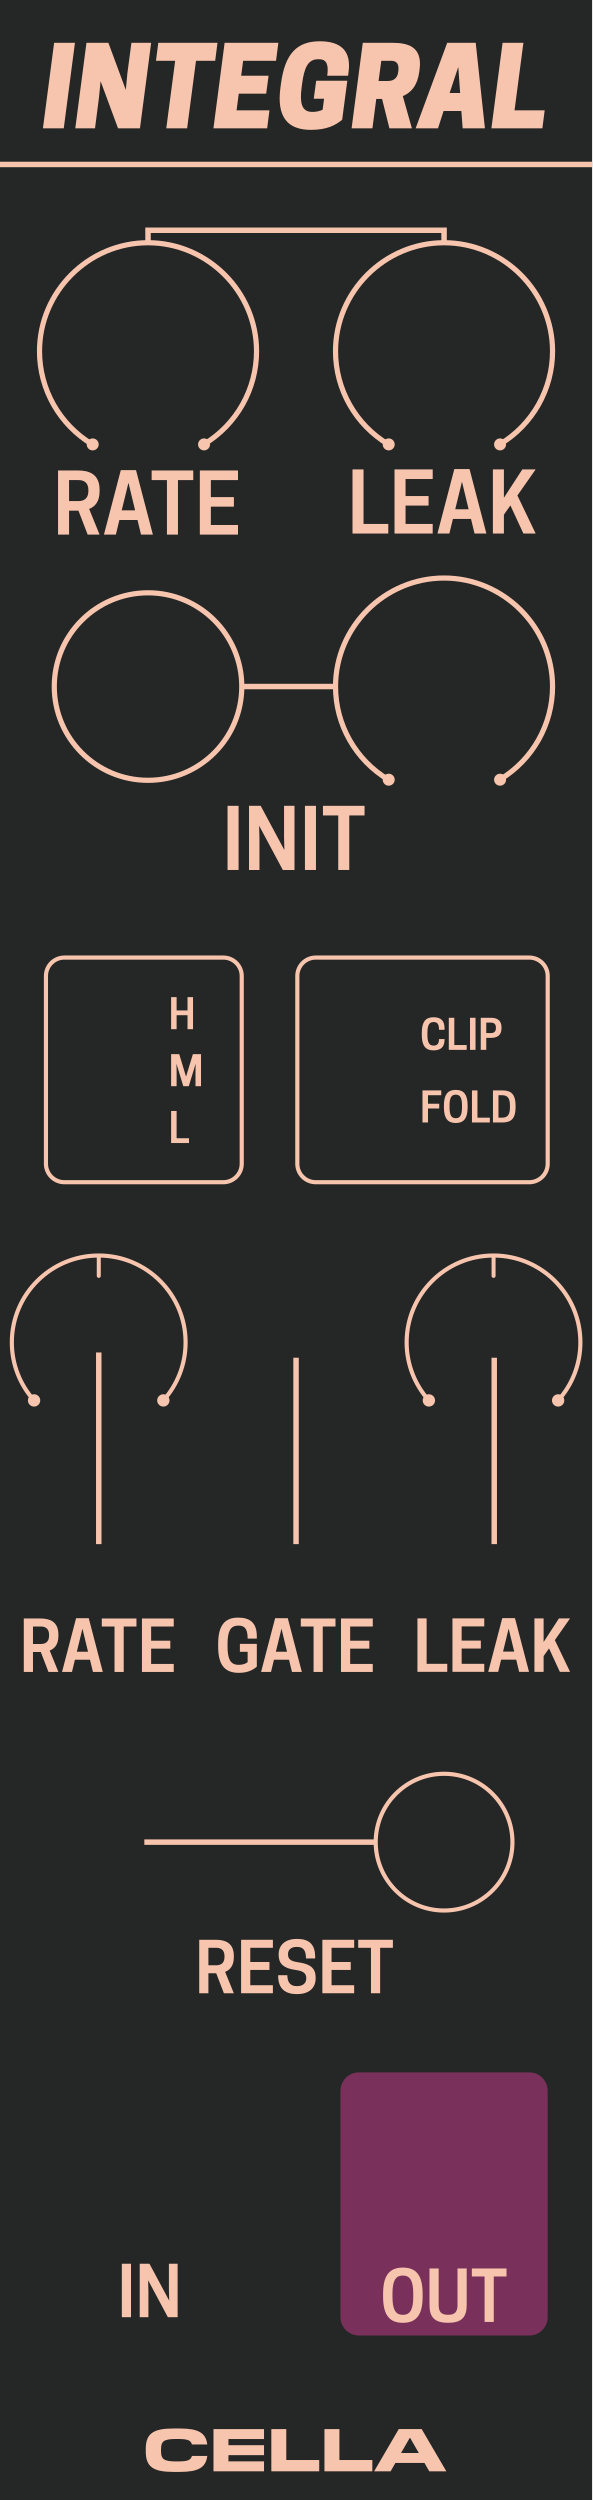
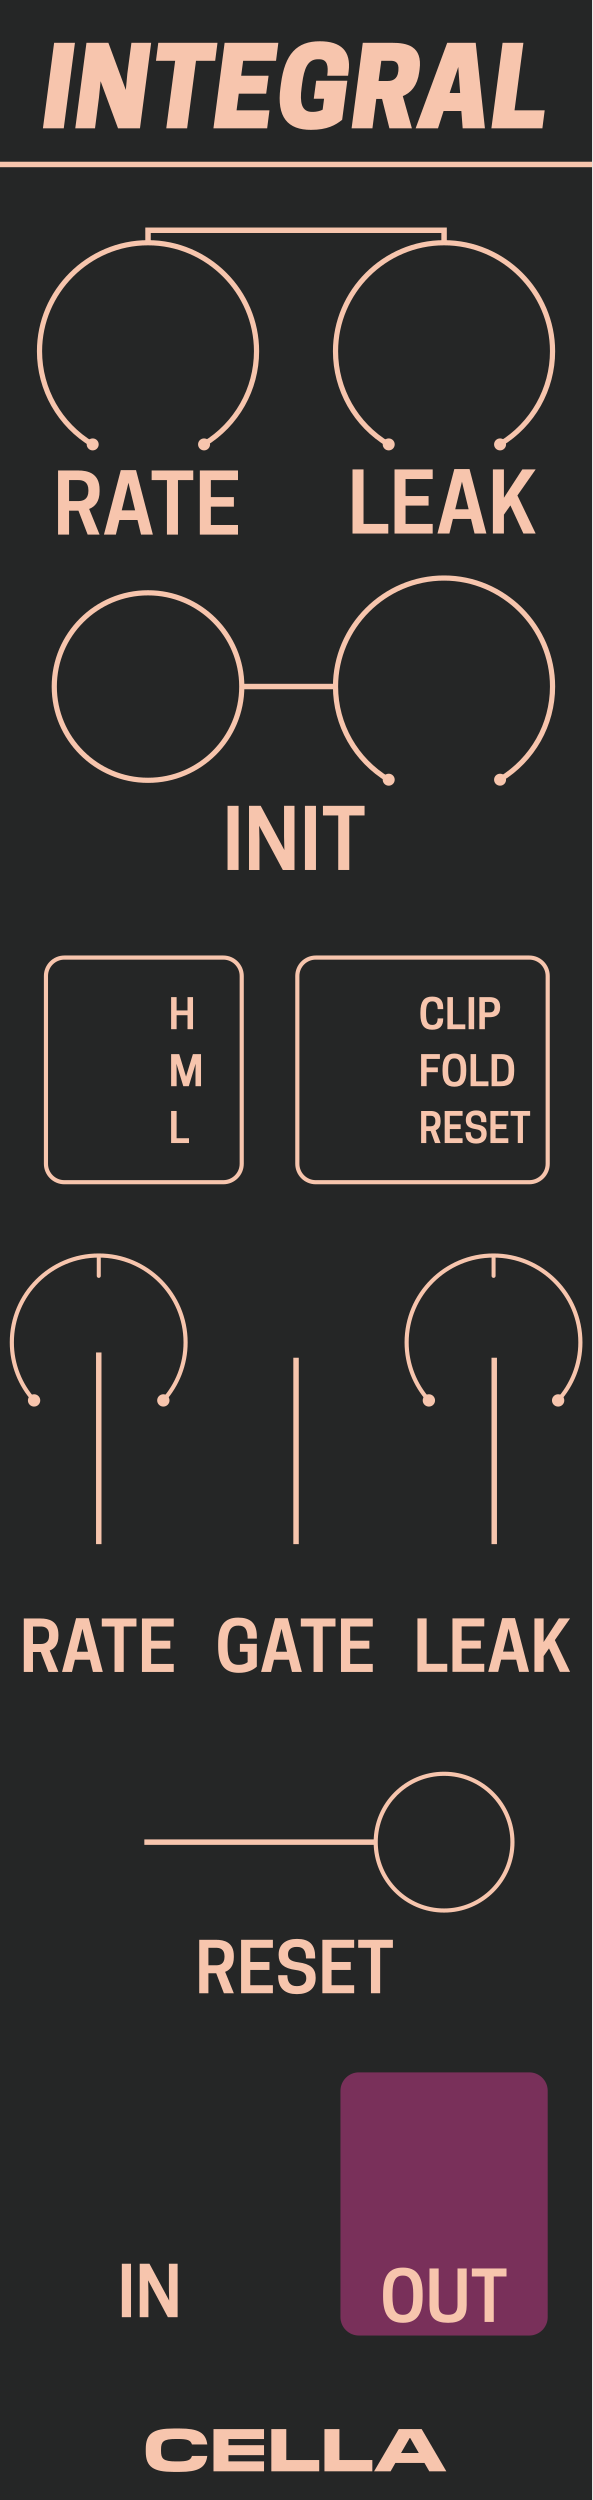
<svg xmlns="http://www.w3.org/2000/svg" width="100%" height="100%" viewBox="0 0 90 380" version="1.1" xml:space="preserve" style="fill-rule:evenodd;clip-rule:evenodd;stroke-linejoin:round;stroke-miterlimit:1.5;">
  <g id="Layer1">
    <rect x="0" y="0" width="90" height="380" style="fill:#252626;" />
    <path d="M83.25,317.8C83.25,316.255 81.995,315 80.45,315L54.55,315C53.005,315 51.75,316.255 51.75,317.8L51.75,352.2C51.75,353.745 53.005,355 54.55,355L80.45,355C81.995,355 83.25,353.745 83.25,352.2L83.25,317.8Z" style="fill:#79305a;" />
    <path d="M0,25L90,25" style="fill:none;stroke:#f7c5ad;stroke-width:0.83px;" />
    <rect x="18.518" y="344.088" width="1.396" height="8.125" style="fill:#f7c5ad;fill-rule:nonzero;" />
    <path d="M26.997,344.088L25.674,344.088L25.674,347.973L25.716,349.692L22.716,344.088L21.237,344.088L21.237,352.213L22.56,352.213L22.56,348.327L22.518,346.608L25.518,352.213L26.997,352.213L26.997,344.088Z" style="fill:#f7c5ad;fill-rule:nonzero;" />
    <path d="M31.677,299.941L32.865,299.941L34.031,302.973L35.542,302.973L34.219,299.723C34.958,299.431 35.542,298.795 35.542,297.493L35.542,297.285C35.542,295.223 34.094,294.848 32.823,294.848L30.281,294.848L30.281,302.973L31.677,302.973L31.677,299.941ZM31.677,298.723L31.677,296.066L32.875,296.066C33.417,296.066 34.125,296.264 34.125,297.337L34.125,297.452C34.125,298.525 33.417,298.723 32.875,298.723L31.677,298.723Z" style="fill:#f7c5ad;fill-rule:nonzero;" />
    <path d="M36.646,294.848L36.646,302.973L41.479,302.973L41.479,301.754L38.042,301.754L38.042,299.431L40.958,299.431L40.958,298.223L38.042,298.223L38.042,296.066L41.479,296.066L41.479,294.848L36.646,294.848Z" style="fill:#f7c5ad;fill-rule:nonzero;" />
    <path d="M44.917,299.431C46.156,299.598 46.552,299.973 46.552,300.681L46.552,300.743C46.552,301.42 46.052,301.889 45.177,301.889L45.083,301.889C44.208,301.889 43.677,301.389 43.677,300.233L42.281,300.233L42.281,300.337C42.281,302.202 43.271,303.108 45.135,303.108C46.948,303.108 47.979,302.212 47.979,300.691L47.979,300.577C47.979,299.15 47.135,298.514 45.365,298.275C44.083,298.098 43.781,297.723 43.781,297.056L43.781,296.993C43.781,296.358 44.281,295.931 45.052,295.931L45.146,295.931C46.115,295.931 46.51,296.473 46.51,297.691L47.906,297.691L47.906,297.452C47.906,295.618 47.063,294.712 45.135,294.712C43.375,294.712 42.354,295.629 42.354,297.066L42.354,297.17C42.354,298.514 43.146,299.191 44.917,299.431Z" style="fill:#f7c5ad;fill-rule:nonzero;" />
    <path d="M49,294.848L49,302.973L53.833,302.973L53.833,301.754L50.396,301.754L50.396,299.431L53.313,299.431L53.313,298.223L50.396,298.223L50.396,296.066L53.833,296.066L53.833,294.848L49,294.848Z" style="fill:#f7c5ad;fill-rule:nonzero;" />
    <path d="M57.781,296.066L59.719,296.066L59.719,294.848L54.448,294.848L54.448,296.066L56.385,296.066L56.385,302.973L57.781,302.973L57.781,296.066Z" style="fill:#f7c5ad;fill-rule:nonzero;" />
    <path d="M61.24,353.068C63.271,353.068 64.24,351.891 64.24,349.078L64.24,348.662C64.24,345.849 63.271,344.672 61.24,344.672C59.198,344.672 58.229,345.849 58.229,348.662L58.229,349.078C58.229,351.891 59.198,353.068 61.24,353.068ZM61.187,351.849C60.052,351.849 59.656,350.912 59.656,349.078L59.656,348.662C59.656,346.828 60.052,345.891 61.187,345.891L61.281,345.891C62.417,345.891 62.812,346.828 62.812,348.662L62.812,349.078C62.812,350.912 62.417,351.849 61.281,351.849L61.187,351.849Z" style="fill:#f7c5ad;fill-rule:nonzero;" />
    <path d="M68.115,353.068C70.167,353.068 70.937,352.203 70.937,350.38L70.937,344.808L69.542,344.808L69.542,350.328C69.542,351.401 69.156,351.849 68.115,351.849C67.062,351.849 66.677,351.401 66.677,350.328L66.677,344.808L65.281,344.808L65.281,350.38C65.281,352.203 66.052,353.068 68.115,353.068Z" style="fill:#f7c5ad;fill-rule:nonzero;" />
    <path d="M75.052,346.026L76.99,346.026L76.99,344.808L71.719,344.808L71.719,346.026L73.656,346.026L73.656,352.933L75.052,352.933L75.052,346.026Z" style="fill:#f7c5ad;fill-rule:nonzero;" />
    <path d="M11.392,6.507L8.225,6.507L6.525,19.507L9.692,19.507L11.392,6.507Z" style="fill:#f7c5ad;fill-rule:nonzero;" />
    <path d="M22.975,6.507L19.975,6.507L19.358,11.173L19.125,13.673L16.475,6.507L13.142,6.507L11.442,19.507L14.442,19.507L15.042,14.84L15.292,12.34L17.942,19.507L21.275,19.507L22.975,6.507Z" style="fill:#f7c5ad;fill-rule:nonzero;" />
    <path d="M29.792,9.24L32.708,9.24L33.058,6.507L24.058,6.507L23.708,9.24L26.625,9.24L25.275,19.507L28.442,19.507L29.792,9.24Z" style="fill:#f7c5ad;fill-rule:nonzero;" />
    <path d="M34.142,6.507L32.442,19.507L40.608,19.507L40.958,16.773L35.958,16.773L36.292,14.24L40.458,14.24L40.825,11.507L36.658,11.507L36.958,9.24L41.958,9.24L42.308,6.507L34.142,6.507Z" style="fill:#f7c5ad;fill-rule:nonzero;" />
    <path d="M47.258,19.74C49.725,19.74 51.008,19.023 52.008,18.207L52.792,12.273L48.058,12.273L47.692,15.007L49.258,15.007L49.042,16.673C48.708,16.857 48.092,17.007 47.608,17.007L47.425,17.007C45.842,17.007 45.542,15.607 45.842,13.34L45.925,12.707C46.225,10.457 46.742,9.007 48.325,9.007L48.508,9.007C49.758,9.007 49.942,10.007 49.742,11.507L52.908,11.507L52.992,10.857C53.392,7.723 51.792,6.273 48.608,6.273C45.108,6.273 43.308,8.207 42.708,12.707L42.625,13.34C42.025,17.84 43.758,19.74 47.258,19.74Z" style="fill:#f7c5ad;fill-rule:nonzero;" />
    <path d="M57.542,12.307L57.958,9.24L59.408,9.24C60.025,9.24 60.675,9.44 60.558,10.673L60.542,10.857C60.425,12.057 59.608,12.307 58.992,12.307L57.542,12.307ZM57.192,15.04L58.075,15.04L59.192,19.507L62.608,19.507L61.225,14.607C62.442,14.107 63.442,13.057 63.725,10.94L63.775,10.573C64.258,6.973 61.825,6.507 59.625,6.507L55.142,6.507L53.442,19.507L56.608,19.507L57.192,15.04Z" style="fill:#f7c5ad;fill-rule:nonzero;" />
    <path d="M67.975,6.507L63.175,19.507L66.575,19.507L67.425,16.873L70.125,16.873L70.325,19.507L73.708,19.507L72.308,6.507L67.975,6.507ZM69.658,10.173L69.942,14.14L68.342,14.14L69.658,10.173Z" style="fill:#f7c5ad;fill-rule:nonzero;" />
    <path d="M82.442,19.507L82.792,16.773L78.208,16.773L79.558,6.507L76.392,6.507L74.692,19.507L82.442,19.507Z" style="fill:#f7c5ad;fill-rule:nonzero;" />
    <path d="M27.327,375.731C30.077,375.731 31.287,375.117 31.507,373.302L29.178,373.302C28.977,373.953 28.546,374.136 26.96,374.136L26.74,374.136C24.797,374.136 24.476,373.724 24.476,372.541L24.476,372.33C24.476,371.13 24.797,370.726 26.74,370.726L26.96,370.726C28.546,370.726 28.977,370.91 29.178,371.56L31.507,371.56C31.287,369.745 30.077,369.131 27.327,369.131L26.373,369.131C23.321,369.131 22.157,369.874 22.157,372.23L22.157,372.633C22.157,374.989 23.321,375.731 26.373,375.731L27.327,375.731Z" style="fill:#f7c5ad;fill-rule:nonzero;" />
    <path d="M40.132,374.127L34.724,374.127L34.724,373.183L40.132,373.183L40.132,371.67L34.724,371.67L34.724,370.735L40.132,370.735L40.132,369.223L32.451,369.223L32.451,375.64L40.132,375.64L40.132,374.127Z" style="fill:#f7c5ad;fill-rule:nonzero;" />
    <path d="M48.52,373.925L43.515,373.925L43.515,369.223L41.242,369.223L41.242,375.64L48.52,375.64L48.52,373.925Z" style="fill:#f7c5ad;fill-rule:nonzero;" />
    <path d="M56.596,373.925L51.591,373.925L51.591,369.223L49.317,369.223L49.317,375.64L56.596,375.64L56.596,373.925Z" style="fill:#f7c5ad;fill-rule:nonzero;" />
    <path d="M64.094,369.223L60.611,369.223L56.862,375.64L59.373,375.64L60.097,374.365L64.516,374.365L65.249,375.64L67.843,375.64L64.094,369.223ZM62.353,370.58L63.654,372.853L60.959,372.853L62.27,370.58L62.353,370.58Z" style="fill:#f7c5ad;fill-rule:nonzero;" />
    <path d="M10.5,77.624L11.925,77.624L13.325,81.261L15.137,81.261L13.55,77.361C14.437,77.011 15.137,76.249 15.137,74.686L15.137,74.436C15.137,71.961 13.4,71.511 11.875,71.511L8.825,71.511L8.825,81.261L10.5,81.261L10.5,77.624ZM10.5,76.161L10.5,72.974L11.937,72.974C12.587,72.974 13.437,73.211 13.437,74.499L13.437,74.636C13.437,75.924 12.587,76.161 11.937,76.161L10.5,76.161Z" style="fill:#f7c5ad;fill-rule:nonzero;" />
    <path d="M18.362,71.461L15.8,81.261L17.612,81.261L18.15,79.036L20.9,79.036L21.437,81.261L23.237,81.261L20.675,71.461L18.362,71.461ZM19.525,73.374L20.537,77.574L18.5,77.574L19.525,73.374Z" style="fill:#f7c5ad;fill-rule:nonzero;" />
    <path d="M27.05,72.974L29.375,72.974L29.375,71.511L23.05,71.511L23.05,72.974L25.375,72.974L25.375,81.261L27.05,81.261L27.05,72.974Z" style="fill:#f7c5ad;fill-rule:nonzero;" />
    <path d="M30.375,71.511L30.375,81.261L36.175,81.261L36.175,79.799L32.05,79.799L32.05,77.011L35.55,77.011L35.55,75.561L32.05,75.561L32.05,72.974L36.175,72.974L36.175,71.511L30.375,71.511Z" style="fill:#f7c5ad;fill-rule:nonzero;" />
    <path d="M59.019,81.1L59.019,79.638L55.256,79.638L55.256,71.35L53.581,71.35L53.581,81.1L59.019,81.1Z" style="fill:#f7c5ad;fill-rule:nonzero;" />
    <path d="M59.969,71.35L59.969,81.1L65.769,81.1L65.769,79.638L61.644,79.638L61.644,76.85L65.144,76.85L65.144,75.4L61.644,75.4L61.644,72.813L65.769,72.813L65.769,71.35L59.969,71.35Z" style="fill:#f7c5ad;fill-rule:nonzero;" />
    <path d="M69.056,71.3L66.494,81.1L68.306,81.1L68.844,78.875L71.594,78.875L72.131,81.1L73.931,81.1L71.369,71.3L69.056,71.3ZM70.219,73.213L71.231,77.413L69.194,77.413L70.219,73.213Z" style="fill:#f7c5ad;fill-rule:nonzero;" />
    <path d="M76.594,71.35L74.919,71.35L74.919,81.1L76.594,81.1L76.594,78.225L77.581,76.825L79.556,81.1L81.419,81.1L78.644,75.313L81.419,71.35L79.394,71.35L76.594,75.663L76.594,71.35Z" style="fill:#f7c5ad;fill-rule:nonzero;" />
    <path d="M5.012,251.105L6.2,251.105L7.366,254.136L8.877,254.136L7.554,250.886C8.294,250.595 8.877,249.959 8.877,248.657L8.877,248.449C8.877,246.386 7.429,246.011 6.158,246.011L3.616,246.011L3.616,254.136L5.012,254.136L5.012,251.105ZM5.012,249.886L5.012,247.23L6.21,247.23C6.752,247.23 7.46,247.428 7.46,248.501L7.46,248.615C7.46,249.688 6.752,249.886 6.21,249.886L5.012,249.886Z" style="fill:#f7c5ad;fill-rule:nonzero;" />
    <path d="M11.564,245.97L9.429,254.136L10.939,254.136L11.387,252.282L13.679,252.282L14.127,254.136L15.627,254.136L13.491,245.97L11.564,245.97ZM12.533,247.563L13.377,251.063L11.679,251.063L12.533,247.563Z" style="fill:#f7c5ad;fill-rule:nonzero;" />
    <path d="M18.804,247.23L20.741,247.23L20.741,246.011L15.471,246.011L15.471,247.23L17.408,247.23L17.408,254.136L18.804,254.136L18.804,247.23Z" style="fill:#f7c5ad;fill-rule:nonzero;" />
    <path d="M21.575,246.011L21.575,254.136L26.408,254.136L26.408,252.918L22.971,252.918L22.971,250.595L25.887,250.595L25.887,249.386L22.971,249.386L22.971,247.23L26.408,247.23L26.408,246.011L21.575,246.011Z" style="fill:#f7c5ad;fill-rule:nonzero;" />
    <path d="M36.307,254.272C37.682,254.272 38.484,253.813 39.036,253.324L39.036,249.865L36.464,249.865L36.464,251.074L37.641,251.074L37.641,252.647C37.37,252.865 36.932,253.053 36.359,253.053L36.266,253.053C34.984,253.053 34.589,252.115 34.589,250.282L34.589,249.865C34.589,248.032 34.995,247.095 36.193,247.095L36.286,247.095C37.307,247.095 37.641,247.772 37.641,249.063L39.036,249.063L39.036,248.709C39.036,246.73 38.068,245.876 36.203,245.876C34.172,245.876 33.161,247.053 33.161,249.865L33.161,250.282C33.161,253.095 34.172,254.272 36.307,254.272Z" style="fill:#f7c5ad;fill-rule:nonzero;" />
    <path d="M41.818,245.97L39.682,254.136L41.193,254.136L41.641,252.282L43.932,252.282L44.38,254.136L45.88,254.136L43.745,245.97L41.818,245.97ZM42.786,247.563L43.63,251.063L41.932,251.063L42.786,247.563Z" style="fill:#f7c5ad;fill-rule:nonzero;" />
    <path d="M49.057,247.23L50.995,247.23L50.995,246.011L45.724,246.011L45.724,247.23L47.661,247.23L47.661,254.136L49.057,254.136L49.057,247.23Z" style="fill:#f7c5ad;fill-rule:nonzero;" />
    <path d="M51.828,246.011L51.828,254.136L56.661,254.136L56.661,252.918L53.224,252.918L53.224,250.595L56.141,250.595L56.141,249.386L53.224,249.386L53.224,247.23L56.661,247.23L56.661,246.011L51.828,246.011Z" style="fill:#f7c5ad;fill-rule:nonzero;" />
-     <path d="M64.967,157.265L64.967,157.015C64.967,155.915 65.192,155.353 65.886,155.353L65.942,155.353C66.536,155.353 66.73,155.759 66.73,156.534L67.573,156.534L67.573,156.321C67.573,155.134 67.011,154.621 65.892,154.621C64.673,154.621 64.111,155.328 64.111,157.015L64.111,157.265C64.111,158.953 64.673,159.659 65.892,159.659C67.011,159.659 67.573,159.146 67.573,157.996L67.573,157.934L66.73,157.934C66.73,158.546 66.511,158.928 65.942,158.928L65.886,158.928C65.186,158.928 64.967,158.365 64.967,157.265Z" style="fill:#f7c5ad;fill-rule:nonzero;" />
-     <path d="M70.936,159.578L70.936,158.846L69.055,158.846L69.055,154.703L68.217,154.703L68.217,159.578L70.936,159.578Z" style="fill:#f7c5ad;fill-rule:nonzero;" />
-     <rect x="71.442" y="154.703" width="0.838" height="4.875" style="fill:#f7c5ad;fill-rule:nonzero;" />
-     <path d="M73.911,157.759L74.598,157.759C75.361,157.759 76.23,157.534 76.23,156.29L76.23,156.165C76.23,154.928 75.361,154.703 74.598,154.703L73.073,154.703L73.073,159.578L73.911,159.578L73.911,157.759ZM73.911,157.028L73.911,155.434L74.63,155.434C74.955,155.434 75.38,155.553 75.38,156.196L75.38,156.265C75.38,156.909 74.955,157.028 74.63,157.028L73.911,157.028Z" style="fill:#f7c5ad;fill-rule:nonzero;" />
-     <path d="M64.217,165.742L64.217,170.617L65.055,170.617L65.055,168.492L66.761,168.492L66.761,167.767L65.055,167.767L65.055,166.474L67.073,166.474L67.073,165.742L64.217,165.742Z" style="fill:#f7c5ad;fill-rule:nonzero;" />
-     <path d="M69.28,170.699C70.498,170.699 71.08,169.992 71.08,168.305L71.08,168.055C71.08,166.367 70.498,165.661 69.28,165.661C68.055,165.661 67.473,166.367 67.473,168.055L67.473,168.305C67.473,169.992 68.055,170.699 69.28,170.699ZM69.248,169.967C68.567,169.967 68.33,169.405 68.33,168.305L68.33,168.055C68.33,166.955 68.567,166.392 69.248,166.392L69.305,166.392C69.986,166.392 70.223,166.955 70.223,168.055L70.223,168.305C70.223,169.405 69.986,169.967 69.305,169.967L69.248,169.967Z" style="fill:#f7c5ad;fill-rule:nonzero;" />
-     <path d="M74.455,170.617L74.455,169.886L72.573,169.886L72.573,165.742L71.736,165.742L71.736,170.617L74.455,170.617Z" style="fill:#f7c5ad;fill-rule:nonzero;" />
-     <path d="M78.367,168.305L78.367,168.055C78.367,166.367 77.736,165.742 76.367,165.742L74.93,165.742L74.93,170.617L76.367,170.617C77.736,170.617 78.367,169.992 78.367,168.305ZM75.767,169.886L75.767,166.474L76.317,166.474C77.186,166.474 77.511,166.955 77.511,168.055L77.511,168.305C77.511,169.405 77.186,169.886 76.317,169.886L75.767,169.886Z" style="fill:#f7c5ad;fill-rule:nonzero;" />
    <g id="CTR">
      <circle id="Base" cx="22.51" cy="53.392" r="16.496" style="fill:none;" />
      <circle cx="14.09" cy="67.55" r="0.911" style="fill:#f7c5ad;" />
      <circle cx="31.016" cy="67.55" r="0.911" style="fill:#f7c5ad;" />
      <path id="path89" d="M31.033,67.505C35.968,64.521 38.994,59.157 38.994,53.39C38.994,44.341 31.548,36.896 22.5,36.896C13.451,36.896 6.006,44.341 6.006,53.39C6.006,59.188 9.064,64.577 14.042,67.55" style="fill:none;fill-rule:nonzero;stroke:#f7c5ad;stroke-width:0.79px;stroke-linecap:round;stroke-miterlimit:4;" />
    </g>
    <g id="CTR1">
      <circle id="Base1" cx="67.504" cy="53.392" r="16.496" style="fill:none;" />
      <circle cx="59.084" cy="67.55" r="0.911" style="fill:#f7c5ad;" />
      <circle cx="76.01" cy="67.55" r="0.911" style="fill:#f7c5ad;" />
      <path id="path891" d="M76.027,67.505C80.962,64.521 83.988,59.157 83.988,53.39C83.988,44.341 76.542,36.896 67.494,36.896C58.446,36.896 51,44.341 51,53.39C51,59.188 54.058,64.577 59.036,67.55" style="fill:none;fill-rule:nonzero;stroke:#f7c5ad;stroke-width:0.79px;stroke-linecap:round;stroke-miterlimit:4;" />
    </g>
    <g id="CTR2">
      <circle id="Base2" cx="67.504" cy="104.357" r="16.496" style="fill:none;" />
      <circle cx="59.084" cy="118.515" r="0.911" style="fill:#f7c5ad;" />
      <circle cx="76.01" cy="118.515" r="0.911" style="fill:#f7c5ad;" />
      <path id="path892" d="M76.027,118.47C80.962,115.486 83.988,110.122 83.988,104.354C83.988,95.306 76.542,87.861 67.494,87.861C58.446,87.861 51,95.306 51,104.354C51,110.153 54.058,115.541 59.036,118.515" style="fill:none;fill-rule:nonzero;stroke:#f7c5ad;stroke-width:0.79px;stroke-linecap:round;stroke-miterlimit:4;" />
    </g>
    <path d="M67.983,254.119L67.983,252.901L64.847,252.901L64.847,245.994L63.451,245.994L63.451,254.119L67.983,254.119Z" style="fill:#f7c5ad;fill-rule:nonzero;" />
    <path d="M68.774,245.994L68.774,254.119L73.608,254.119L73.608,252.901L70.17,252.901L70.17,250.578L73.087,250.578L73.087,249.369L70.17,249.369L70.17,247.213L73.608,247.213L73.608,245.994L68.774,245.994Z" style="fill:#f7c5ad;fill-rule:nonzero;" />
    <path d="M76.347,245.953L74.212,254.119L75.722,254.119L76.17,252.265L78.462,252.265L78.91,254.119L80.41,254.119L78.274,245.953L76.347,245.953ZM77.316,247.546L78.16,251.046L76.462,251.046L77.316,247.546Z" style="fill:#f7c5ad;fill-rule:nonzero;" />
    <path d="M82.629,245.994L81.233,245.994L81.233,254.119L82.629,254.119L82.629,251.724L83.451,250.557L85.097,254.119L86.649,254.119L84.337,249.296L86.649,245.994L84.962,245.994L82.629,249.588L82.629,245.994Z" style="fill:#f7c5ad;fill-rule:nonzero;" />
    <path d="M22.354,280.007L56.646,280.007" style="fill:none;stroke:#f7c5ad;stroke-width:0.83px;stroke-linecap:square;" />
    <path d="M36.977,104.357L50.835,104.357" style="fill:none;stroke:#f7c5ad;stroke-width:0.83px;stroke-linecap:square;" />
    <path d="M67.5,269.3C73.41,269.3 78.207,274.097 78.207,280.007C78.207,285.917 73.41,290.714 67.5,290.714C61.59,290.714 56.793,285.917 56.793,280.007C56.793,274.097 61.59,269.3 67.5,269.3ZM67.5,269.93C61.938,269.93 57.423,274.445 57.423,280.007C57.423,285.569 61.938,290.084 67.5,290.084C73.062,290.084 77.577,285.569 77.577,280.007C77.577,274.445 73.062,269.93 67.5,269.93Z" style="fill:#f7c5ad;" />
    <rect x="34.588" y="122.485" width="1.675" height="9.75" style="fill:#f7c5ad;fill-rule:nonzero;" />
    <path d="M44.763,122.485L43.175,122.485L43.175,127.148L43.225,129.21L39.625,122.485L37.85,122.485L37.85,132.235L39.438,132.235L39.438,127.573L39.388,125.51L42.988,132.235L44.763,132.235L44.763,122.485Z" style="fill:#f7c5ad;fill-rule:nonzero;" />
    <rect x="46.35" y="122.485" width="1.675" height="9.75" style="fill:#f7c5ad;fill-rule:nonzero;" />
    <path d="M53.088,123.948L55.413,123.948L55.413,122.485L49.088,122.485L49.088,123.948L51.413,123.948L51.413,132.235L53.088,132.235L53.088,123.948Z" style="fill:#f7c5ad;fill-rule:nonzero;" />
    <path d="M13.978,67.888L31.129,67.888" style="fill:none;" />
    <path d="M83.25,148.35C83.25,146.805 81.995,145.55 80.45,145.55L47.993,145.55C46.447,145.55 45.193,146.805 45.193,148.35L45.193,176.897C45.193,178.442 46.447,179.697 47.993,179.697L80.45,179.697C81.995,179.697 83.25,178.442 83.25,176.897L83.25,148.35Z" style="fill:none;stroke:#f7c5ad;stroke-width:0.63px;stroke-linecap:square;" />
    <path d="M28.503,151.562L28.503,153.587L26.846,153.587L26.846,151.562L26.009,151.562L26.009,156.437L26.846,156.437L26.846,154.312L28.503,154.312L28.503,156.437L29.34,156.437L29.34,151.562L28.503,151.562Z" style="fill:#f7c5ad;fill-rule:nonzero;" />
    <path d="M29.74,161.68L29.715,162.686L29.715,165.099L30.553,165.099L30.553,160.224L29.321,160.224L28.278,163.649L27.24,160.224L26.009,160.224L26.009,165.099L26.846,165.099L26.846,162.686L26.821,161.68L27.859,165.099L28.696,165.099L29.74,161.68Z" style="fill:#f7c5ad;fill-rule:nonzero;" />
    <path d="M28.728,173.742L28.728,173.011L26.846,173.011L26.846,168.867L26.009,168.867L26.009,173.742L28.728,173.742Z" style="fill:#f7c5ad;fill-rule:nonzero;" />
+     <path d="M64.759,154.125L64.759,153.875C64.759,152.775 64.984,152.212 65.678,152.212L65.734,152.212C66.328,152.212 66.521,152.618 66.521,153.393L67.365,153.393L67.365,153.181C67.365,151.993 66.803,151.481 65.684,151.481C64.465,151.481 63.903,152.187 63.903,153.875L63.903,154.125C63.903,155.812 64.465,156.518 65.684,156.518C66.803,156.518 67.365,156.006 67.365,154.856L67.365,154.793L66.521,154.793C66.521,155.406 66.303,155.787 65.734,155.787L65.678,155.787C64.978,155.787 64.759,155.225 64.759,154.125Z" style="fill:#f7c5ad;fill-rule:nonzero;" />
+     <path d="M70.728,156.437L70.728,155.706L68.846,155.706L68.846,151.562L68.009,151.562L68.009,156.437L70.728,156.437Z" style="fill:#f7c5ad;fill-rule:nonzero;" />
+     <rect x="71.234" y="151.562" width="0.838" height="4.875" style="fill:#f7c5ad;fill-rule:nonzero;" />
+     <path d="M73.703,154.618L74.39,154.618C75.153,154.618 76.021,154.393 76.021,153.15L76.021,153.025C76.021,151.787 75.153,151.562 74.39,151.562L72.865,151.562L72.865,156.437L73.703,156.437L73.703,154.618ZM73.703,153.887L73.703,152.293L74.421,152.293C74.746,152.293 75.171,152.412 75.171,153.056L75.171,153.125C75.171,153.768 74.746,153.887 74.421,153.887L73.703,153.887Z" style="fill:#f7c5ad;fill-rule:nonzero;" />
+     <path d="M64.009,160.224L64.009,165.099L64.846,165.099L64.846,162.974L66.553,162.974L66.553,162.249L64.846,162.249L64.846,160.955L66.865,160.955L66.865,160.224L64.009,160.224Z" style="fill:#f7c5ad;fill-rule:nonzero;" />
+     <path d="M69.071,165.18C70.29,165.18 70.871,164.474 70.871,162.786L70.871,162.536C70.871,160.849 70.29,160.143 69.071,160.143C67.846,160.143 67.265,160.849 67.265,162.536L67.265,162.786C67.265,164.474 67.846,165.18 69.071,165.18ZM69.04,164.449C68.359,164.449 68.121,163.886 68.121,162.786L68.121,162.536C68.121,161.436 68.359,160.874 69.04,160.874L69.096,160.874C69.778,160.874 70.015,161.436 70.015,162.536L70.015,162.786C70.015,163.886 69.778,164.449 69.096,164.449L69.04,164.449Z" style="fill:#f7c5ad;fill-rule:nonzero;" />
+     <path d="M74.246,165.099L74.246,164.368L72.365,164.368L72.365,160.224L71.528,160.224L71.528,165.099L74.246,165.099Z" style="fill:#f7c5ad;fill-rule:nonzero;" />
+     <path d="M78.159,162.786L78.159,162.536C78.159,160.849 77.528,160.224 76.159,160.224L74.721,160.224L74.721,165.099L76.159,165.099C77.528,165.099 78.159,164.474 78.159,162.786ZM75.559,164.368L75.559,160.955L76.109,160.955C76.978,160.955 77.303,161.436 77.303,162.536L77.303,162.786C77.303,163.886 76.978,164.368 76.109,164.368L75.559,164.368Z" style="fill:#f7c5ad;fill-rule:nonzero;" />
+     <path d="M64.795,171.923L65.463,171.923L66.12,173.742L66.97,173.742L66.225,171.792C66.642,171.617 66.97,171.236 66.97,170.454L66.97,170.329C66.97,169.092 66.155,168.867 65.44,168.867L64.009,168.867L64.009,173.742L64.795,173.742L64.795,171.923ZM64.795,171.192L64.795,169.598L65.469,169.598C65.774,169.598 66.173,169.717 66.173,170.361L66.173,170.429C66.173,171.073 65.774,171.192 65.469,171.192L64.795,171.192Z" style="fill:#f7c5ad;fill-rule:nonzero;" />
+     <path d="M67.592,168.867L67.592,173.742L70.312,173.742L70.312,173.011L68.377,173.011L68.377,171.617L70.019,171.617L70.019,170.892L68.377,170.892L68.377,169.598L70.312,169.598L70.312,168.867L67.592,168.867Z" style="fill:#f7c5ad;fill-rule:nonzero;" />
+     <path d="M72.247,171.617C72.945,171.717 73.168,171.942 73.168,172.367L73.168,172.404C73.168,172.811 72.886,173.092 72.394,173.092L72.341,173.092C71.848,173.092 71.549,172.792 71.549,172.098L70.764,172.098L70.764,172.161C70.764,173.279 71.321,173.823 72.37,173.823C73.39,173.823 73.971,173.286 73.971,172.373L73.971,172.304C73.971,171.448 73.496,171.067 72.499,170.923C71.778,170.817 71.608,170.592 71.608,170.192L71.608,170.154C71.608,169.773 71.889,169.517 72.323,169.517L72.376,169.517C72.921,169.517 73.144,169.842 73.144,170.573L73.93,170.573L73.93,170.429C73.93,169.329 73.455,168.786 72.37,168.786C71.379,168.786 70.805,169.336 70.805,170.198L70.805,170.261C70.805,171.067 71.25,171.473 72.247,171.617Z" style="fill:#f7c5ad;fill-rule:nonzero;" />
+     <path d="M74.545,168.867L74.545,173.742L77.266,173.742L77.266,173.011L75.331,173.011L75.331,171.617L76.973,171.617L76.973,170.892L75.331,170.892L75.331,169.598L77.266,169.598L77.266,168.867L74.545,168.867Z" style="fill:#f7c5ad;fill-rule:nonzero;" />
+     <path d="M79.488,169.598L80.579,169.598L80.579,168.867L77.612,168.867L77.612,169.598L78.703,169.598L78.703,173.742L79.488,173.742L79.488,169.598Z" style="fill:#f7c5ad;fill-rule:nonzero;" />
    <path d="M36.741,148.35C36.741,146.805 35.486,145.55 33.941,145.55L9.785,145.55C8.239,145.55 6.985,146.805 6.985,148.35L6.985,176.897C6.985,178.442 8.239,179.697 9.785,179.697L33.941,179.697C35.486,179.697 36.741,178.442 36.741,176.897L36.741,148.35Z" style="fill:none;stroke:#f7c5ad;stroke-width:0.63px;stroke-linecap:square;" />
    <path d="M22.5,36.896L22.5,35L67.5,35L67.5,36.809" style="fill:none;stroke:#f7c5ad;stroke-width:0.83px;stroke-linejoin:miter;" />
    <path d="M15.012,234.29L15.012,205.989" style="fill:none;stroke:#f7c5ad;stroke-width:0.83px;stroke-linecap:square;" />
    <path d="M75.123,234.291L75.123,206.791" style="fill:none;stroke:#f7c5ad;stroke-width:0.83px;stroke-linecap:square;" />
    <path id="line87" d="M75.023,193.936L75.023,191.204" style="fill:none;fill-rule:nonzero;stroke:#f7c5ad;stroke-width:0.61px;stroke-linecap:round;stroke-miterlimit:4;" />
    <path d="M64.493,213.491C64.839,213.876 65.432,213.908 65.817,213.562C66.202,213.216 66.233,212.623 65.888,212.238C65.542,211.853 64.948,211.822 64.564,212.167C64.179,212.513 64.147,213.107 64.493,213.491Z" style="fill:#f7c5ad;" />
    <path d="M85.535,213.491C85.189,213.876 84.596,213.908 84.211,213.562C83.826,213.216 83.794,212.623 84.14,212.238C84.486,211.853 85.079,211.822 85.464,212.167C85.849,212.513 85.88,213.107 85.535,213.491Z" style="fill:#f7c5ad;" />
    <path d="M65.19,212.865C63.088,210.526 61.809,207.433 61.809,204.044C61.809,196.756 67.726,190.839 75.014,190.839C82.302,190.839 88.219,196.756 88.219,204.044C88.219,207.433 86.939,210.526 84.837,212.865" style="fill:none;stroke:#f7c5ad;stroke-width:0.63px;stroke-linecap:square;" />
    <path id="line871" d="M15.013,193.936L15.013,191.204" style="fill:none;fill-rule:nonzero;stroke:#f7c5ad;stroke-width:0.61px;stroke-linecap:round;stroke-miterlimit:4;" />
    <path d="M4.483,213.491C4.829,213.876 5.422,213.908 5.807,213.562C6.192,213.216 6.224,212.623 5.878,212.238C5.532,211.853 4.939,211.822 4.554,212.167C4.169,212.513 4.137,213.107 4.483,213.491Z" style="fill:#f7c5ad;" />
    <path d="M25.525,213.491C25.179,213.876 24.586,213.908 24.201,213.562C23.816,213.216 23.784,212.623 24.13,212.238C24.476,211.853 25.069,211.822 25.454,212.167C25.839,212.513 25.871,213.107 25.525,213.491Z" style="fill:#f7c5ad;" />
    <path d="M5.181,212.865C3.079,210.526 1.799,207.433 1.799,204.044C1.799,196.756 7.716,190.839 15.004,190.839C22.292,190.839 28.209,196.756 28.209,204.044C28.209,207.433 26.93,210.526 24.828,212.865" style="fill:none;stroke:#f7c5ad;stroke-width:0.63px;stroke-linecap:square;" />
    <path d="M45,234.291L45,206.791" style="fill:none;stroke:#f7c5ad;stroke-width:0.83px;stroke-linecap:square;" />
    <circle cx="22.5" cy="104.357" r="14.25" style="fill:none;stroke:#f7c5ad;stroke-width:0.79px;stroke-linecap:round;stroke-linejoin:miter;" />
  </g>
</svg>
